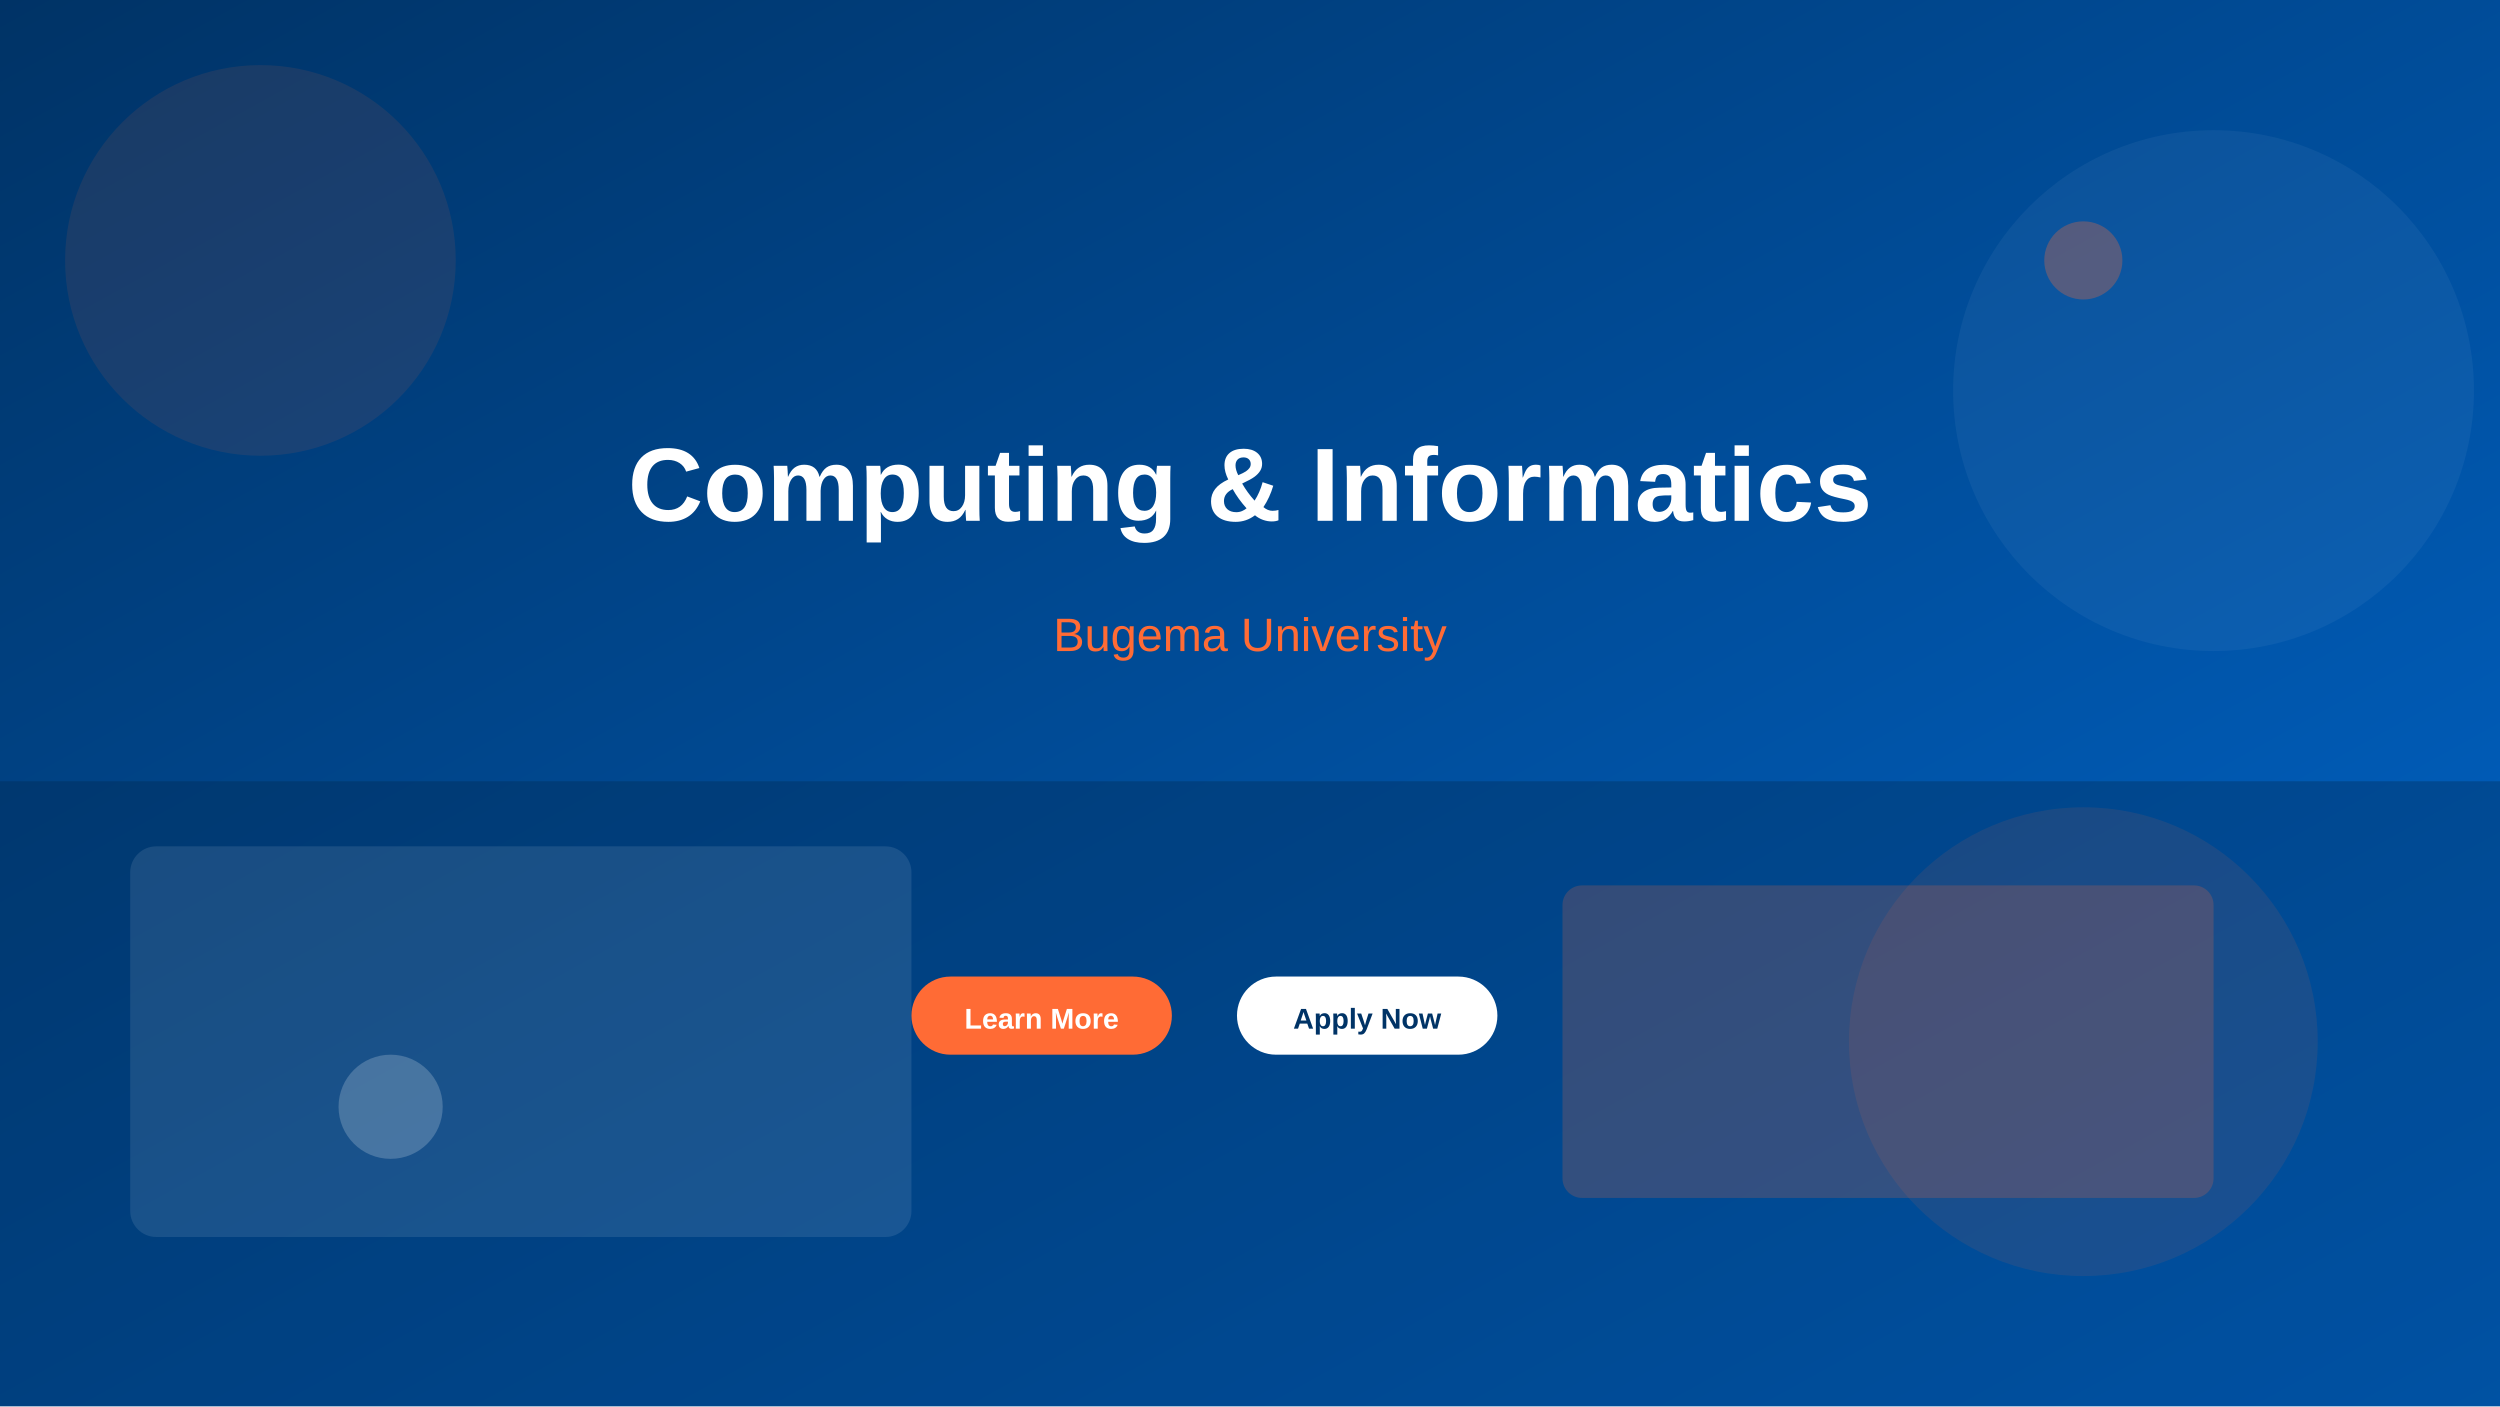
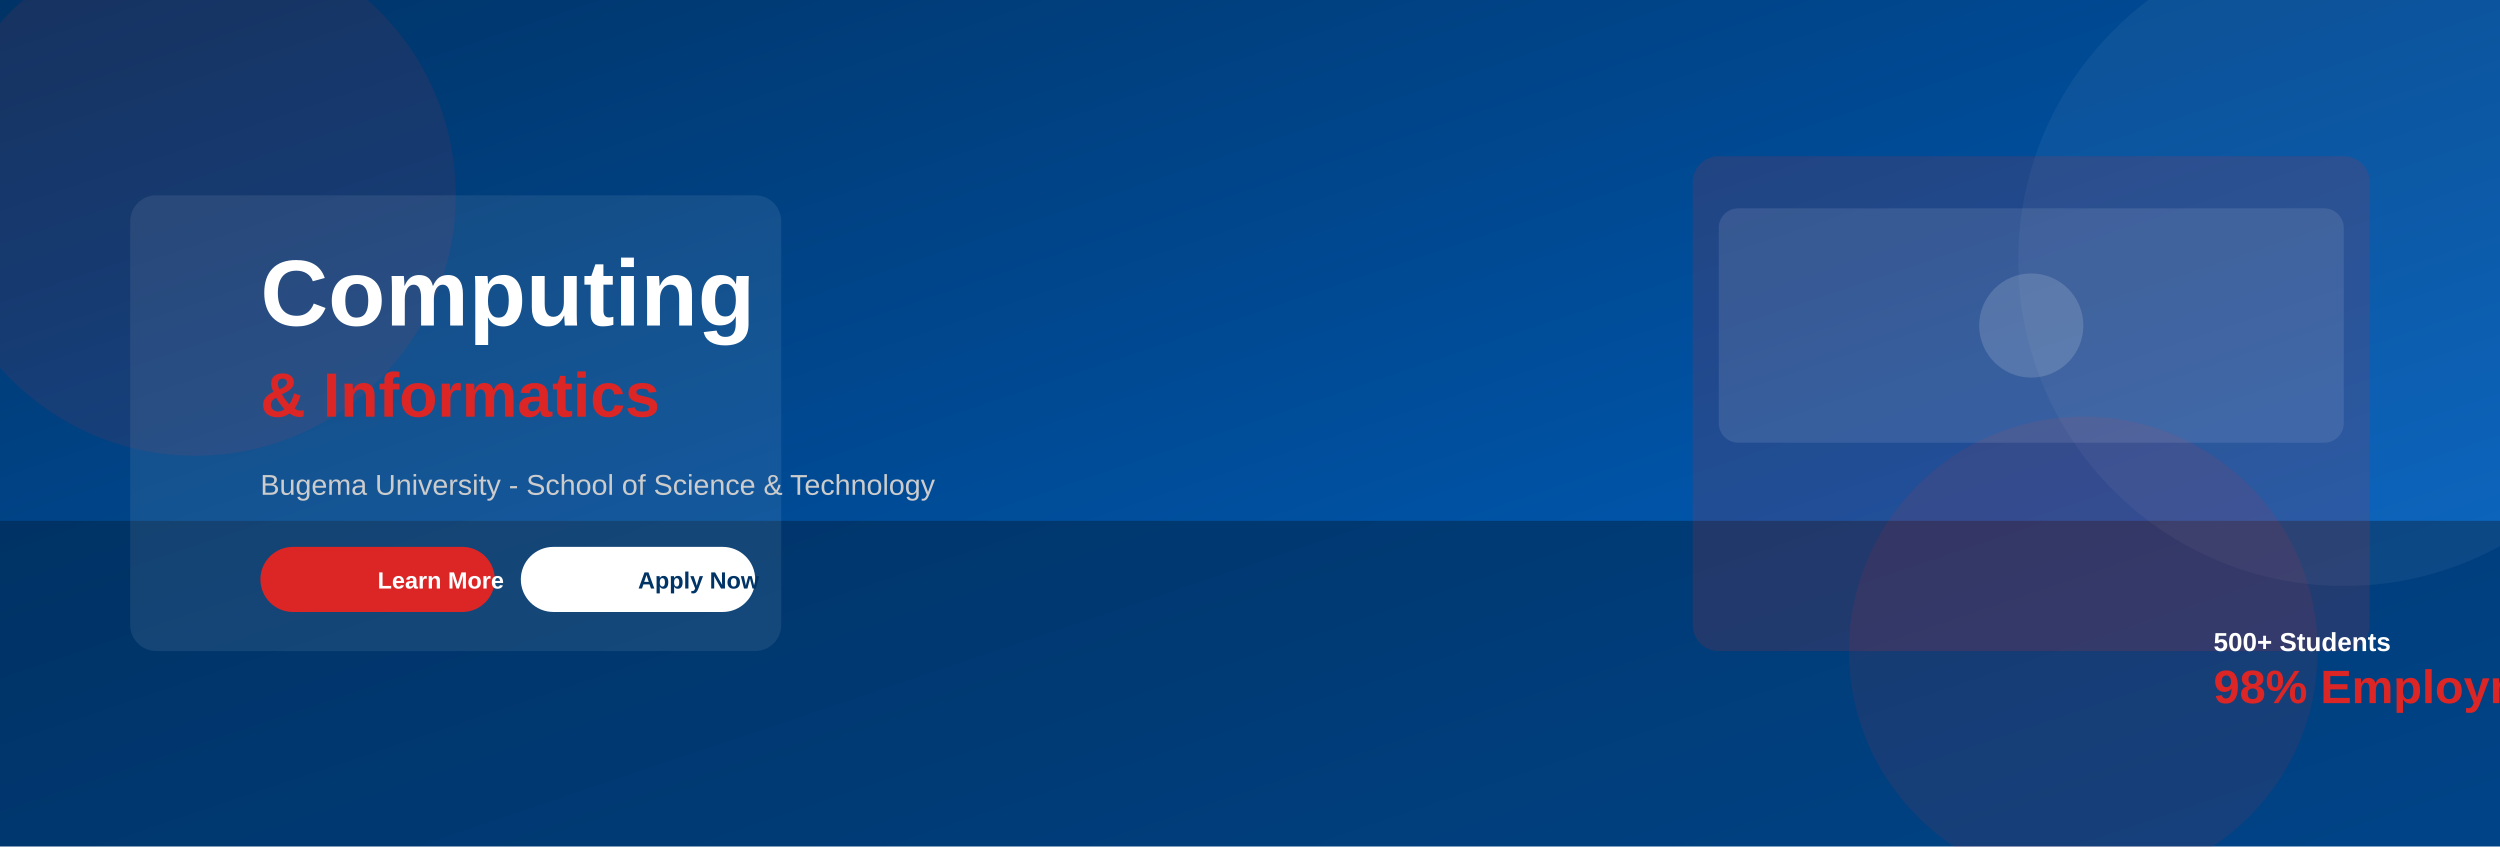
- <svg xmlns="http://www.w3.org/2000/svg" width="1920" height="1080" viewBox="0 0 1920 1080">
+ <svg xmlns="http://www.w3.org/2000/svg" width="1920" height="650" viewBox="0 0 1920 650">
  <defs>
    <linearGradient id="bg1" x1="0%" y1="0%" x2="100%" y2="100%">
      <stop offset="0%" style="stop-color:#003366" />
      <stop offset="100%" style="stop-color:#0066cc" />
    </linearGradient>
  </defs>
-   <rect fill="url(#bg1)" width="1920" height="1080" />
-   <rect fill="#002244" x="0" y="600" width="1920" height="480" opacity="0.3" />
-   <circle cx="200" cy="200" r="150" fill="#ff6b35" opacity="0.1" />
-   <circle cx="1700" cy="300" r="200" fill="#ffffff" opacity="0.05" />
-   <circle cx="1600" cy="800" r="180" fill="#ff6b35" opacity="0.1" />
-   <rect x="100" y="650" width="600" height="300" rx="20" fill="#ffffff" opacity="0.1" />
-   <rect x="1200" y="680" width="500" height="240" rx="15" fill="#ff6b35" opacity="0.2" />
-   <text x="960" y="400" text-anchor="middle" fill="#ffffff" font-family="Arial" font-size="80" font-weight="bold">Computing &amp; Informatics</text>
-   <text x="960" y="500" text-anchor="middle" fill="#ff6b35" font-family="Arial" font-size="36">Bugema University</text>
-   <rect x="700" y="750" width="200" height="60" rx="30" fill="#ff6b35" />
-   <text x="800" y="790" text-anchor="middle" fill="#ffffff" font-family="Arial" font-size="22" font-weight="bold">Learn More</text>
-   <rect x="950" y="750" width="200" height="60" rx="30" fill="#ffffff" />
-   <text x="1050" y="790" text-anchor="middle" fill="#003366" font-family="Arial" font-size="22" font-weight="bold">Apply Now</text>
-   <circle cx="300" cy="850" r="40" fill="#ffffff" opacity="0.2" />
-   <circle cx="1600" cy="200" r="30" fill="#ff6b35" opacity="0.3" />
+   <rect fill="url(#bg1)" width="1920" height="650" />
+   <rect fill="#002244" x="0" y="400" width="1920" height="250" opacity="0.5" />
+   <circle cx="150" cy="150" r="200" fill="#dc2626" opacity="0.1" />
+   <circle cx="1800" cy="200" r="250" fill="#ffffff" opacity="0.05" />
+   <circle cx="1600" cy="500" r="180" fill="#dc2626" opacity="0.1" />
+   <rect x="100" y="150" width="500" height="350" rx="20" fill="#ffffff" opacity="0.08" />
+   <rect x="1300" y="120" width="520" height="380" rx="20" fill="#dc2626" opacity="0.15" />
+   <rect x="1320" y="160" width="480" height="180" rx="15" fill="#ffffff" opacity="0.1" />
+   <circle cx="1560" cy="250" r="40" fill="#ffffff" opacity="0.15" />
+   <text x="200" y="250" fill="#ffffff" font-family="Arial" font-size="72" font-weight="bold">Computing</text>
+   <text x="200" y="320" fill="#dc2626" font-family="Arial" font-size="48" font-weight="bold">&amp; Informatics</text>
+   <text x="200" y="380" fill="#cccccc" font-family="Arial" font-size="22">Bugema University - School of Science &amp; Technology</text>
+   <rect x="200" y="420" width="180" height="50" rx="25" fill="#dc2626" />
+   <text x="290" y="452" fill="#ffffff" font-family="Arial" font-size="18" font-weight="bold">Learn More</text>
+   <rect x="400" y="420" width="180" height="50" rx="25" fill="#ffffff" />
+   <text x="490" y="452" fill="#003366" font-family="Arial" font-size="18" font-weight="bold">Apply Now</text>
+   <text x="1700" y="500" fill="#ffffff" font-family="Arial" font-size="20" font-weight="bold">500+ Students</text>
+   <text x="1700" y="540" fill="#dc2626" font-family="Arial" font-size="36" font-weight="bold">98% Employment</text>
</svg>
